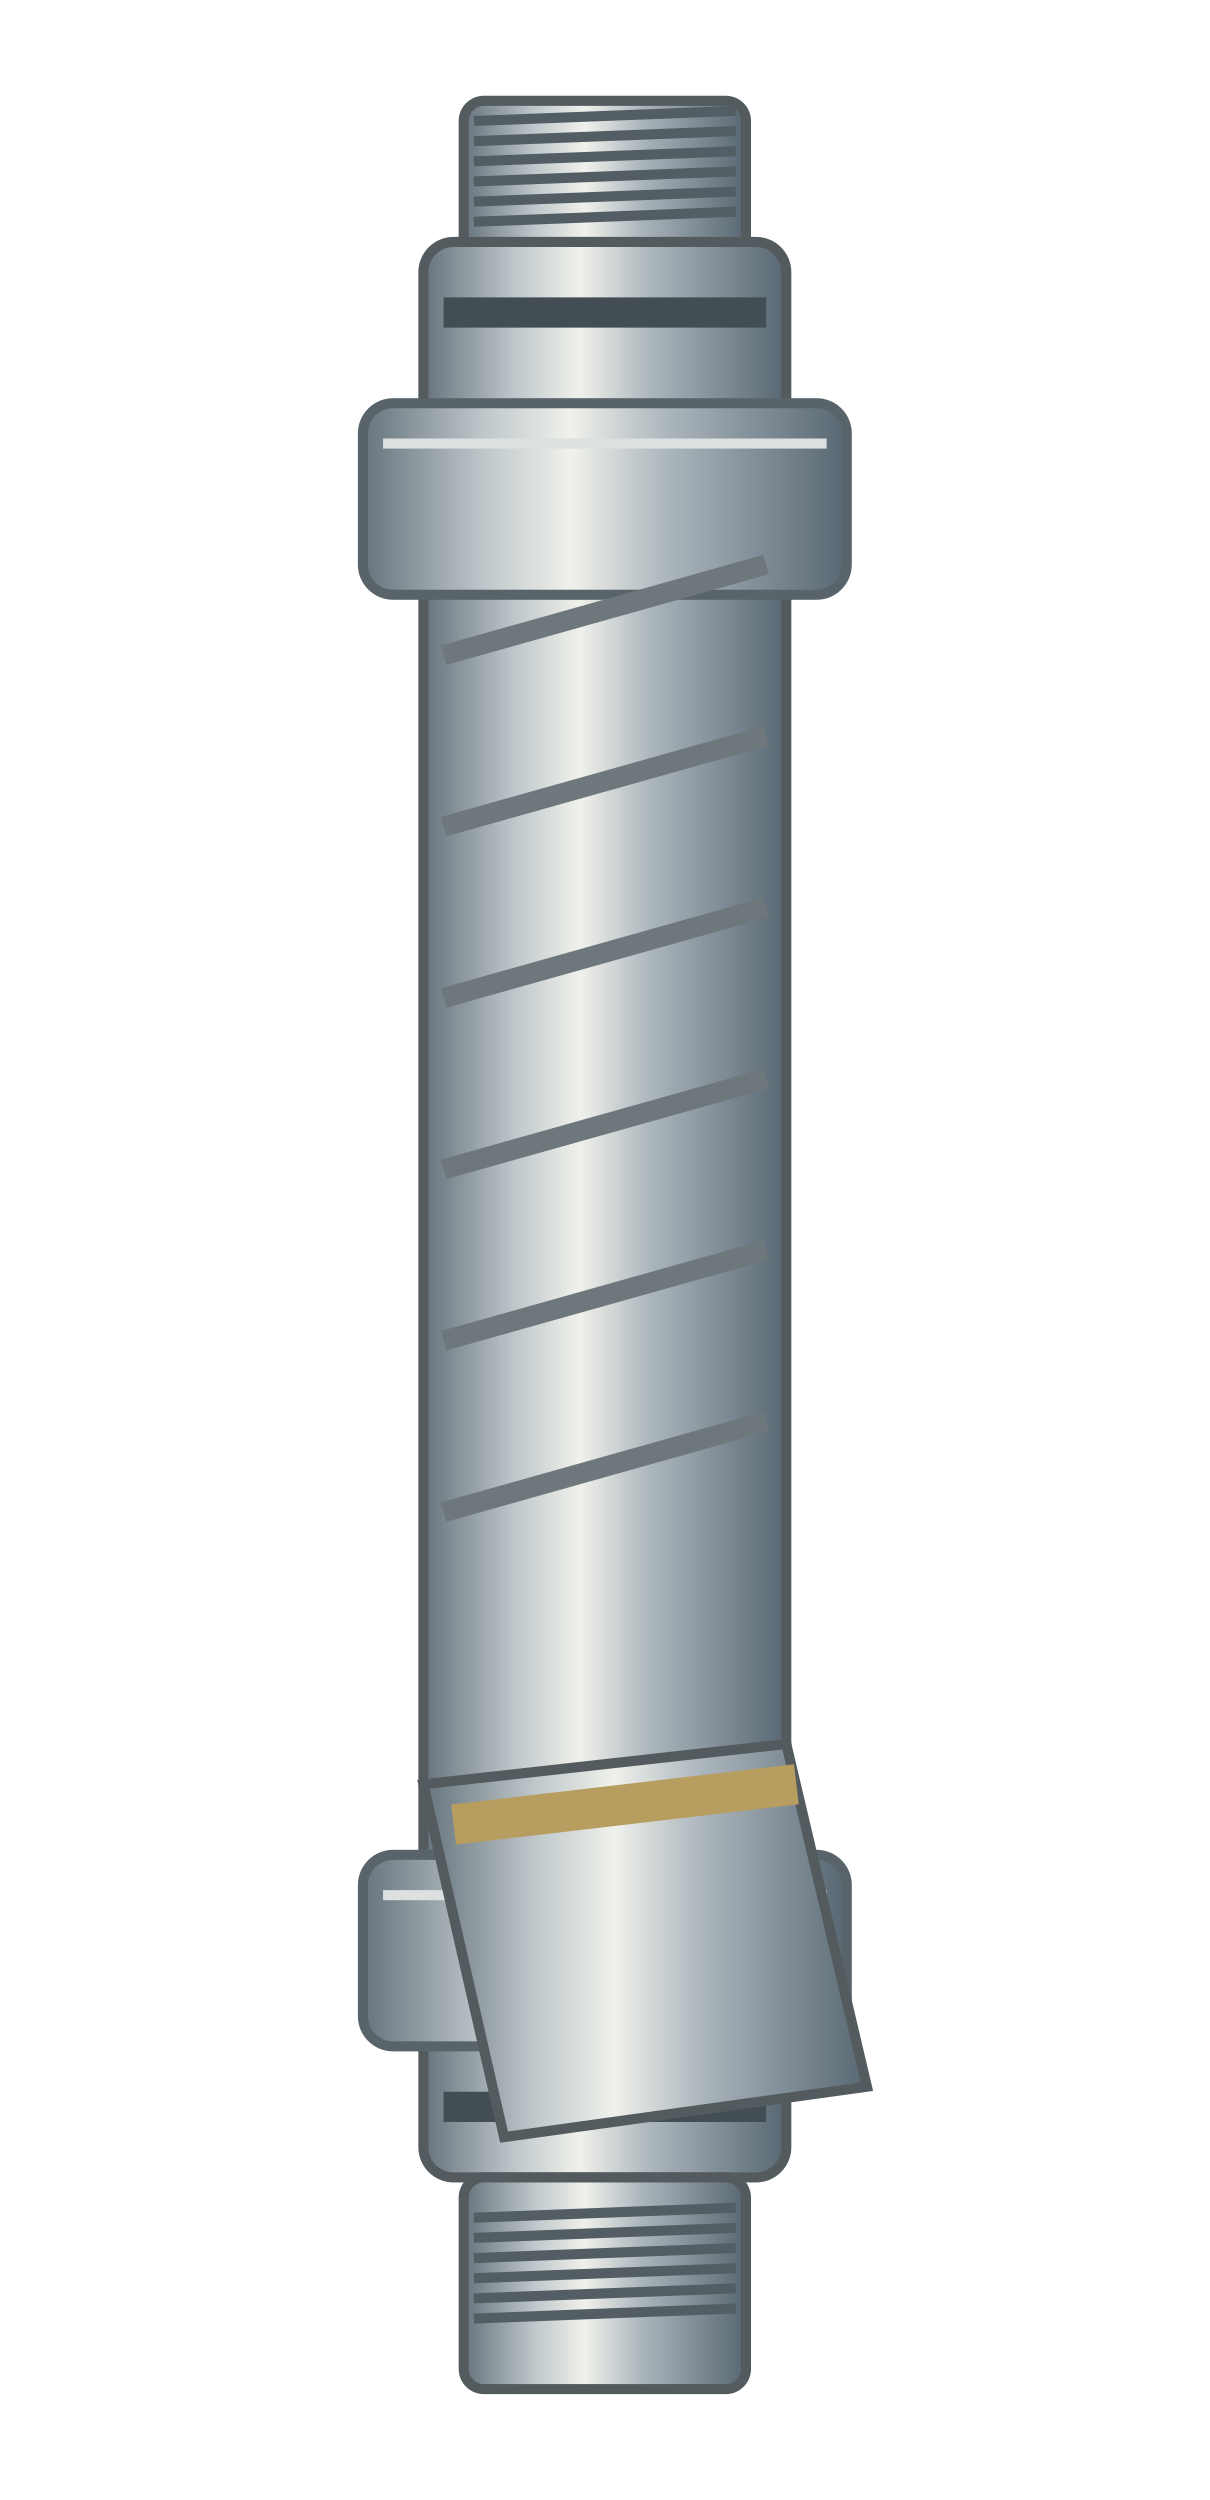
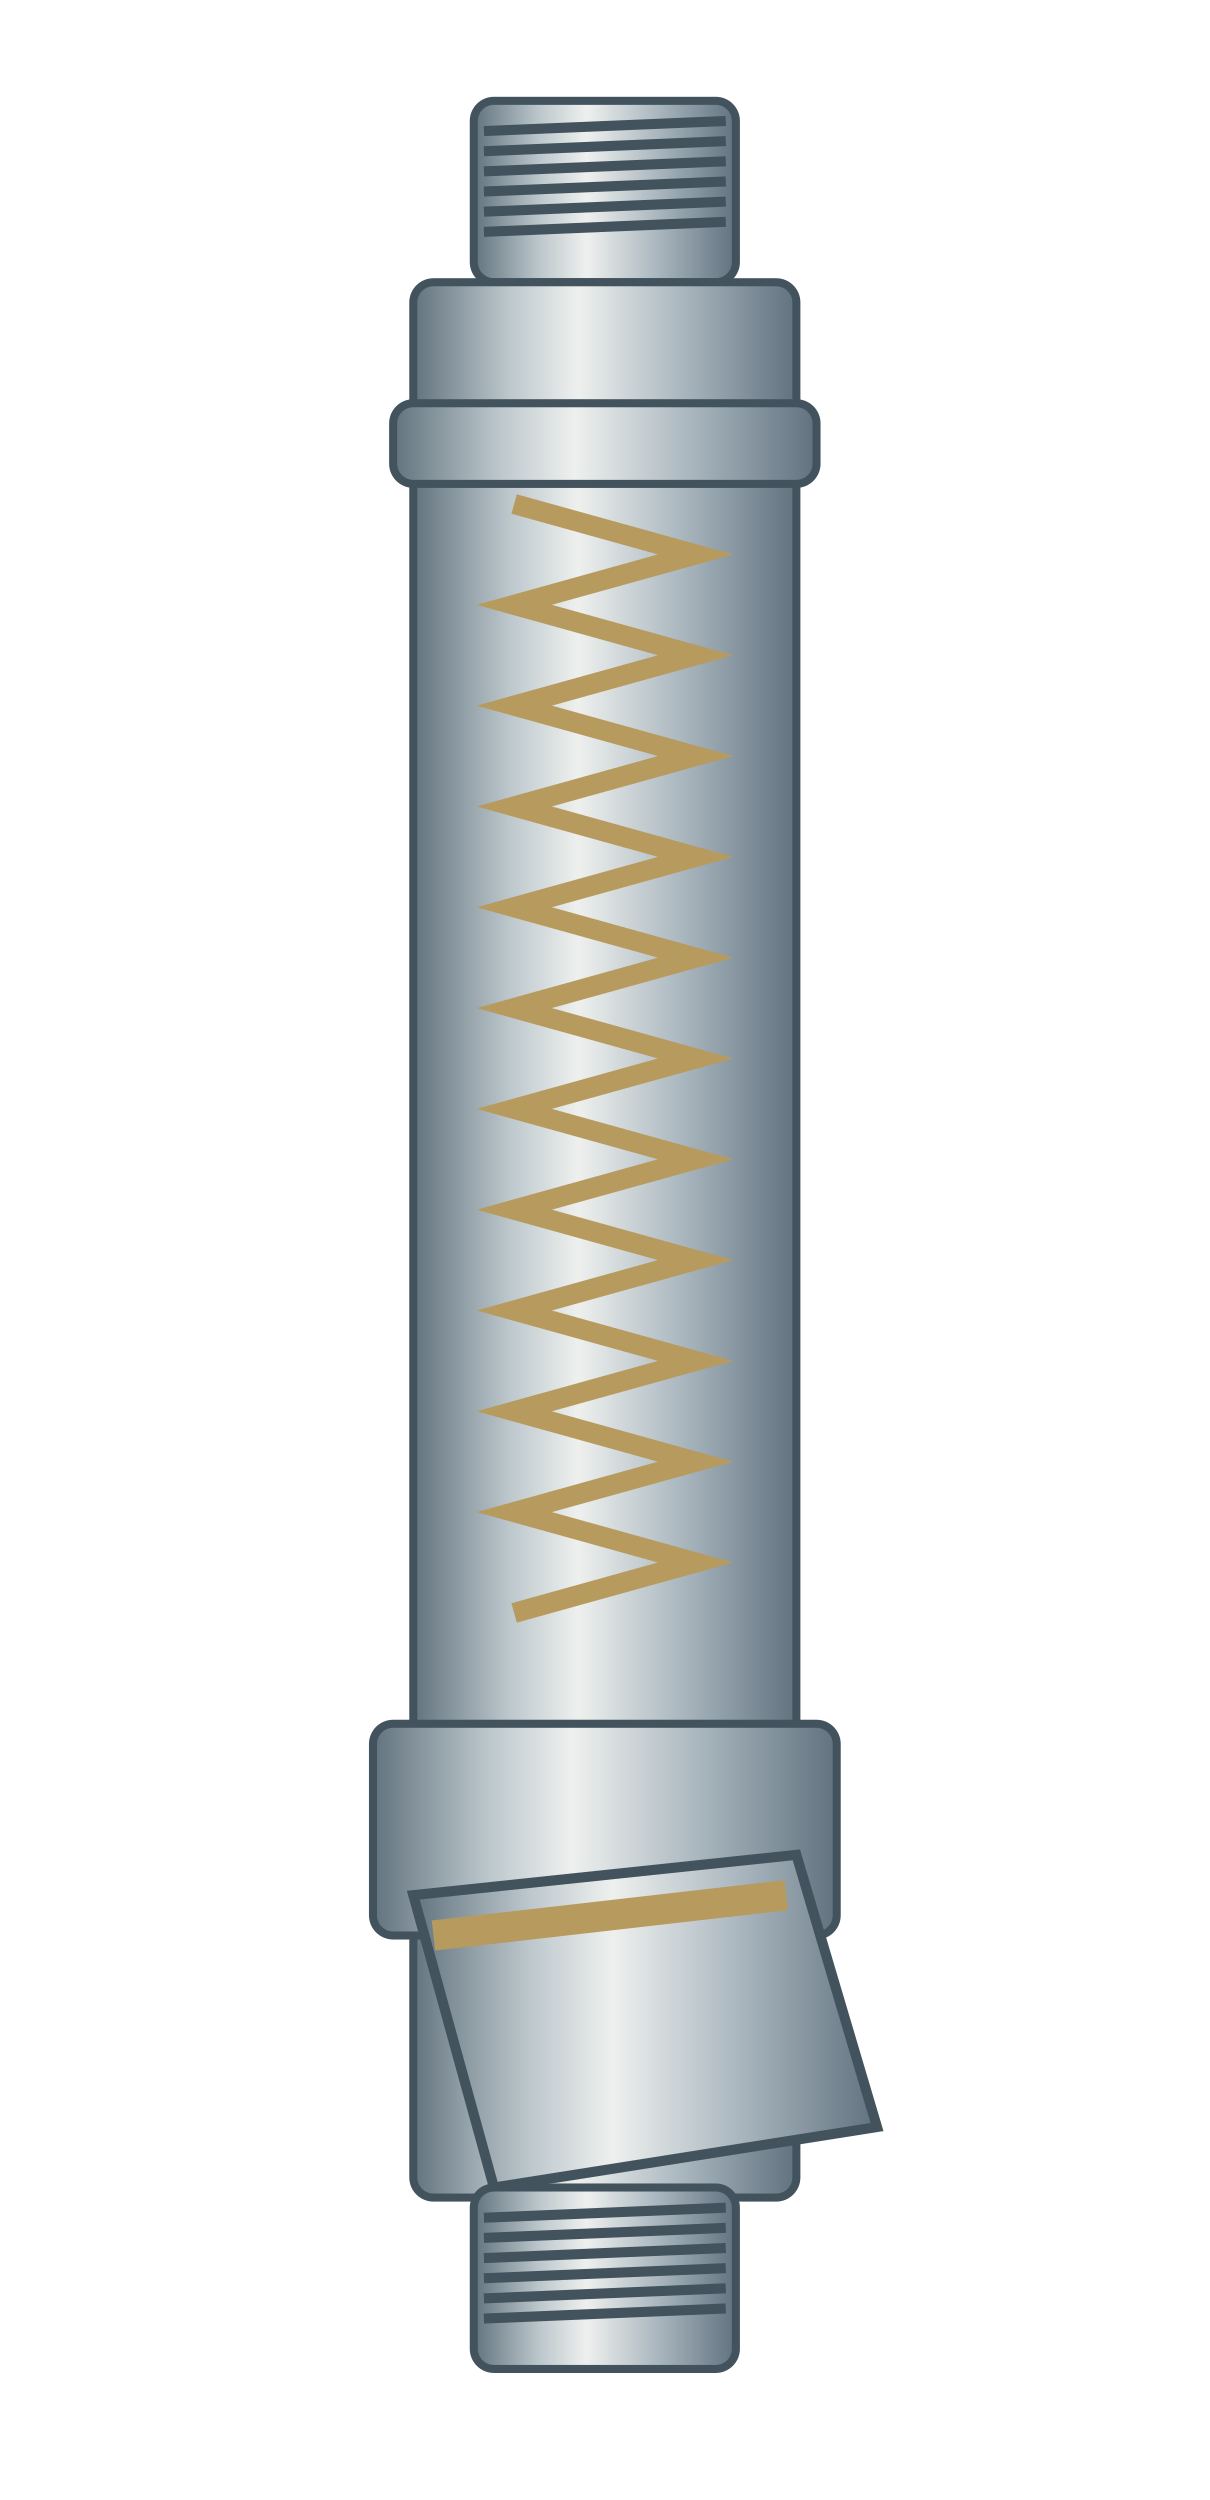
- <svg xmlns="http://www.w3.org/2000/svg" viewBox="0 0 120 248" role="img" aria-label="bent-pdm technical illustration">
+ <svg xmlns="http://www.w3.org/2000/svg" viewBox="0 0 120 248" role="img" aria-label="bent-pdm identification schematic">
  <defs>
-     <linearGradient id="asset-bent-pdm-steel">
-       <stop stop-color="#66737c" />
-       <stop offset=".25" stop-color="#bec7ca" />
-       <stop offset=".43" stop-color="#f0f1eb" />
-       <stop offset=".63" stop-color="#abb5bc" />
-       <stop offset="1" stop-color="#586772" />
+     <linearGradient id="asset-bent-pdm-metal">
+       <stop stop-color="#62737e" />
+       <stop offset=".25" stop-color="#bcc7cc" />
+       <stop offset=".43" stop-color="#eef0ee" />
+       <stop offset=".7" stop-color="#aab7bf" />
+       <stop offset="1" stop-color="#61727f" />
    </linearGradient>
  </defs>
-   <rect x="46" y="10" width="28" height="20" rx="2" fill="url(#asset-bent-pdm-steel)" stroke="#535b5f" />
-   <path d="M47 12l26 -1" stroke="#535d64" />
-   <path d="M47 14l26 -1" stroke="#535d64" />
-   <path d="M47 16l26 -1" stroke="#535d64" />
-   <path d="M47 18l26 -1" stroke="#535d64" />
-   <path d="M47 20l26 -1" stroke="#535d64" />
-   <path d="M47 22l26 -1" stroke="#535d64" />
-   <rect x="42" y="24" width="36" height="192" rx="3" fill="url(#asset-bent-pdm-steel)" stroke="#535b5f" />
-   <path d="M44 31H76M44 209H76" stroke="#434d54" stroke-width="3" />
-   <rect x="36" y="40" width="48" height="19" rx="3" fill="url(#asset-bent-pdm-steel)" stroke="#59636a" />
-   <path d="M38 44h44" stroke="#dce0e1" />
-   <rect x="36" y="184" width="48" height="19" rx="3" fill="url(#asset-bent-pdm-steel)" stroke="#59636a" />
-   <path d="M38 188h44" stroke="#dce0e1" />
-   <path d="M42 177l36-4 8 34-36 5z" fill="url(#asset-bent-pdm-steel)" stroke="#535b5f" />
-   <path d="M45 181l34-4" stroke="#b89d61" stroke-width="4" />
-   <path d="M44 65l32 -9" stroke="#6e777c" stroke-width="2" />
-   <path d="M44 82l32 -9" stroke="#6e777c" stroke-width="2" />
-   <path d="M44 99l32 -9" stroke="#6e777c" stroke-width="2" />
-   <path d="M44 116l32 -9" stroke="#6e777c" stroke-width="2" />
-   <path d="M44 133l32 -9" stroke="#6e777c" stroke-width="2" />
-   <path d="M44 150l32 -9" stroke="#6e777c" stroke-width="2" />
-   <rect x="46" y="216" width="28" height="21" rx="2" fill="url(#asset-bent-pdm-steel)" stroke="#535b5f" />
-   <path d="M47 220l26 -1" stroke="#535d64" />
-   <path d="M47 222l26 -1" stroke="#535d64" />
-   <path d="M47 224l26 -1" stroke="#535d64" />
-   <path d="M47 226l26 -1" stroke="#535d64" />
-   <path d="M47 228l26 -1" stroke="#535d64" />
-   <path d="M47 230l26 -1" stroke="#535d64" />
+   <rect x="47" y="10" width="26" height="18" rx="2" fill="url(#asset-bent-pdm-metal)" stroke="#43535d" stroke-width=".8" />
+   <path d="M48 13l24 -1" fill="none" stroke="#43535d" stroke-width="1" />
+   <path d="M48 15l24 -1" fill="none" stroke="#43535d" stroke-width="1" />
+   <path d="M48 17l24 -1" fill="none" stroke="#43535d" stroke-width="1" />
+   <path d="M48 19l24 -1" fill="none" stroke="#43535d" stroke-width="1" />
+   <path d="M48 21l24 -1" fill="none" stroke="#43535d" stroke-width="1" />
+   <path d="M48 23l24 -1" fill="none" stroke="#43535d" stroke-width="1" />
+   <rect x="41" y="28" width="38" height="190" rx="2" fill="url(#asset-bent-pdm-metal)" stroke="#43535d" stroke-width=".8" />
+   <path d="M51 50l18 5-18 5l18 5-18 5l18 5-18 5l18 5-18 5l18 5-18 5l18 5-18 5l18 5-18 5l18 5-18 5l18 5-18 5l18 5-18 5l18 5-18 5" fill="none" stroke="#b79a5e" stroke-width="2" />
+   <rect x="39" y="40" width="42" height="8" rx="2" fill="url(#asset-bent-pdm-metal)" stroke="#43535d" stroke-width=".8" />
+   <rect x="37" y="171" width="46" height="21" rx="2" fill="url(#asset-bent-pdm-metal)" stroke="#43535d" stroke-width=".8" />
+   <path d="M41 188l38-4 8 27-38 6z" fill="url(#asset-bent-pdm-metal)" stroke="#43535d" stroke-width="1" />
+   <path d="M43 192l35-4" fill="none" stroke="#b79a5e" stroke-width="3" />
+   <rect x="47" y="217" width="26" height="18" rx="2" fill="url(#asset-bent-pdm-metal)" stroke="#43535d" stroke-width=".8" />
+   <path d="M48 220l24 -1" fill="none" stroke="#43535d" stroke-width="1" />
+   <path d="M48 222l24 -1" fill="none" stroke="#43535d" stroke-width="1" />
+   <path d="M48 224l24 -1" fill="none" stroke="#43535d" stroke-width="1" />
+   <path d="M48 226l24 -1" fill="none" stroke="#43535d" stroke-width="1" />
+   <path d="M48 228l24 -1" fill="none" stroke="#43535d" stroke-width="1" />
+   <path d="M48 230l24 -1" fill="none" stroke="#43535d" stroke-width="1" />
</svg>
